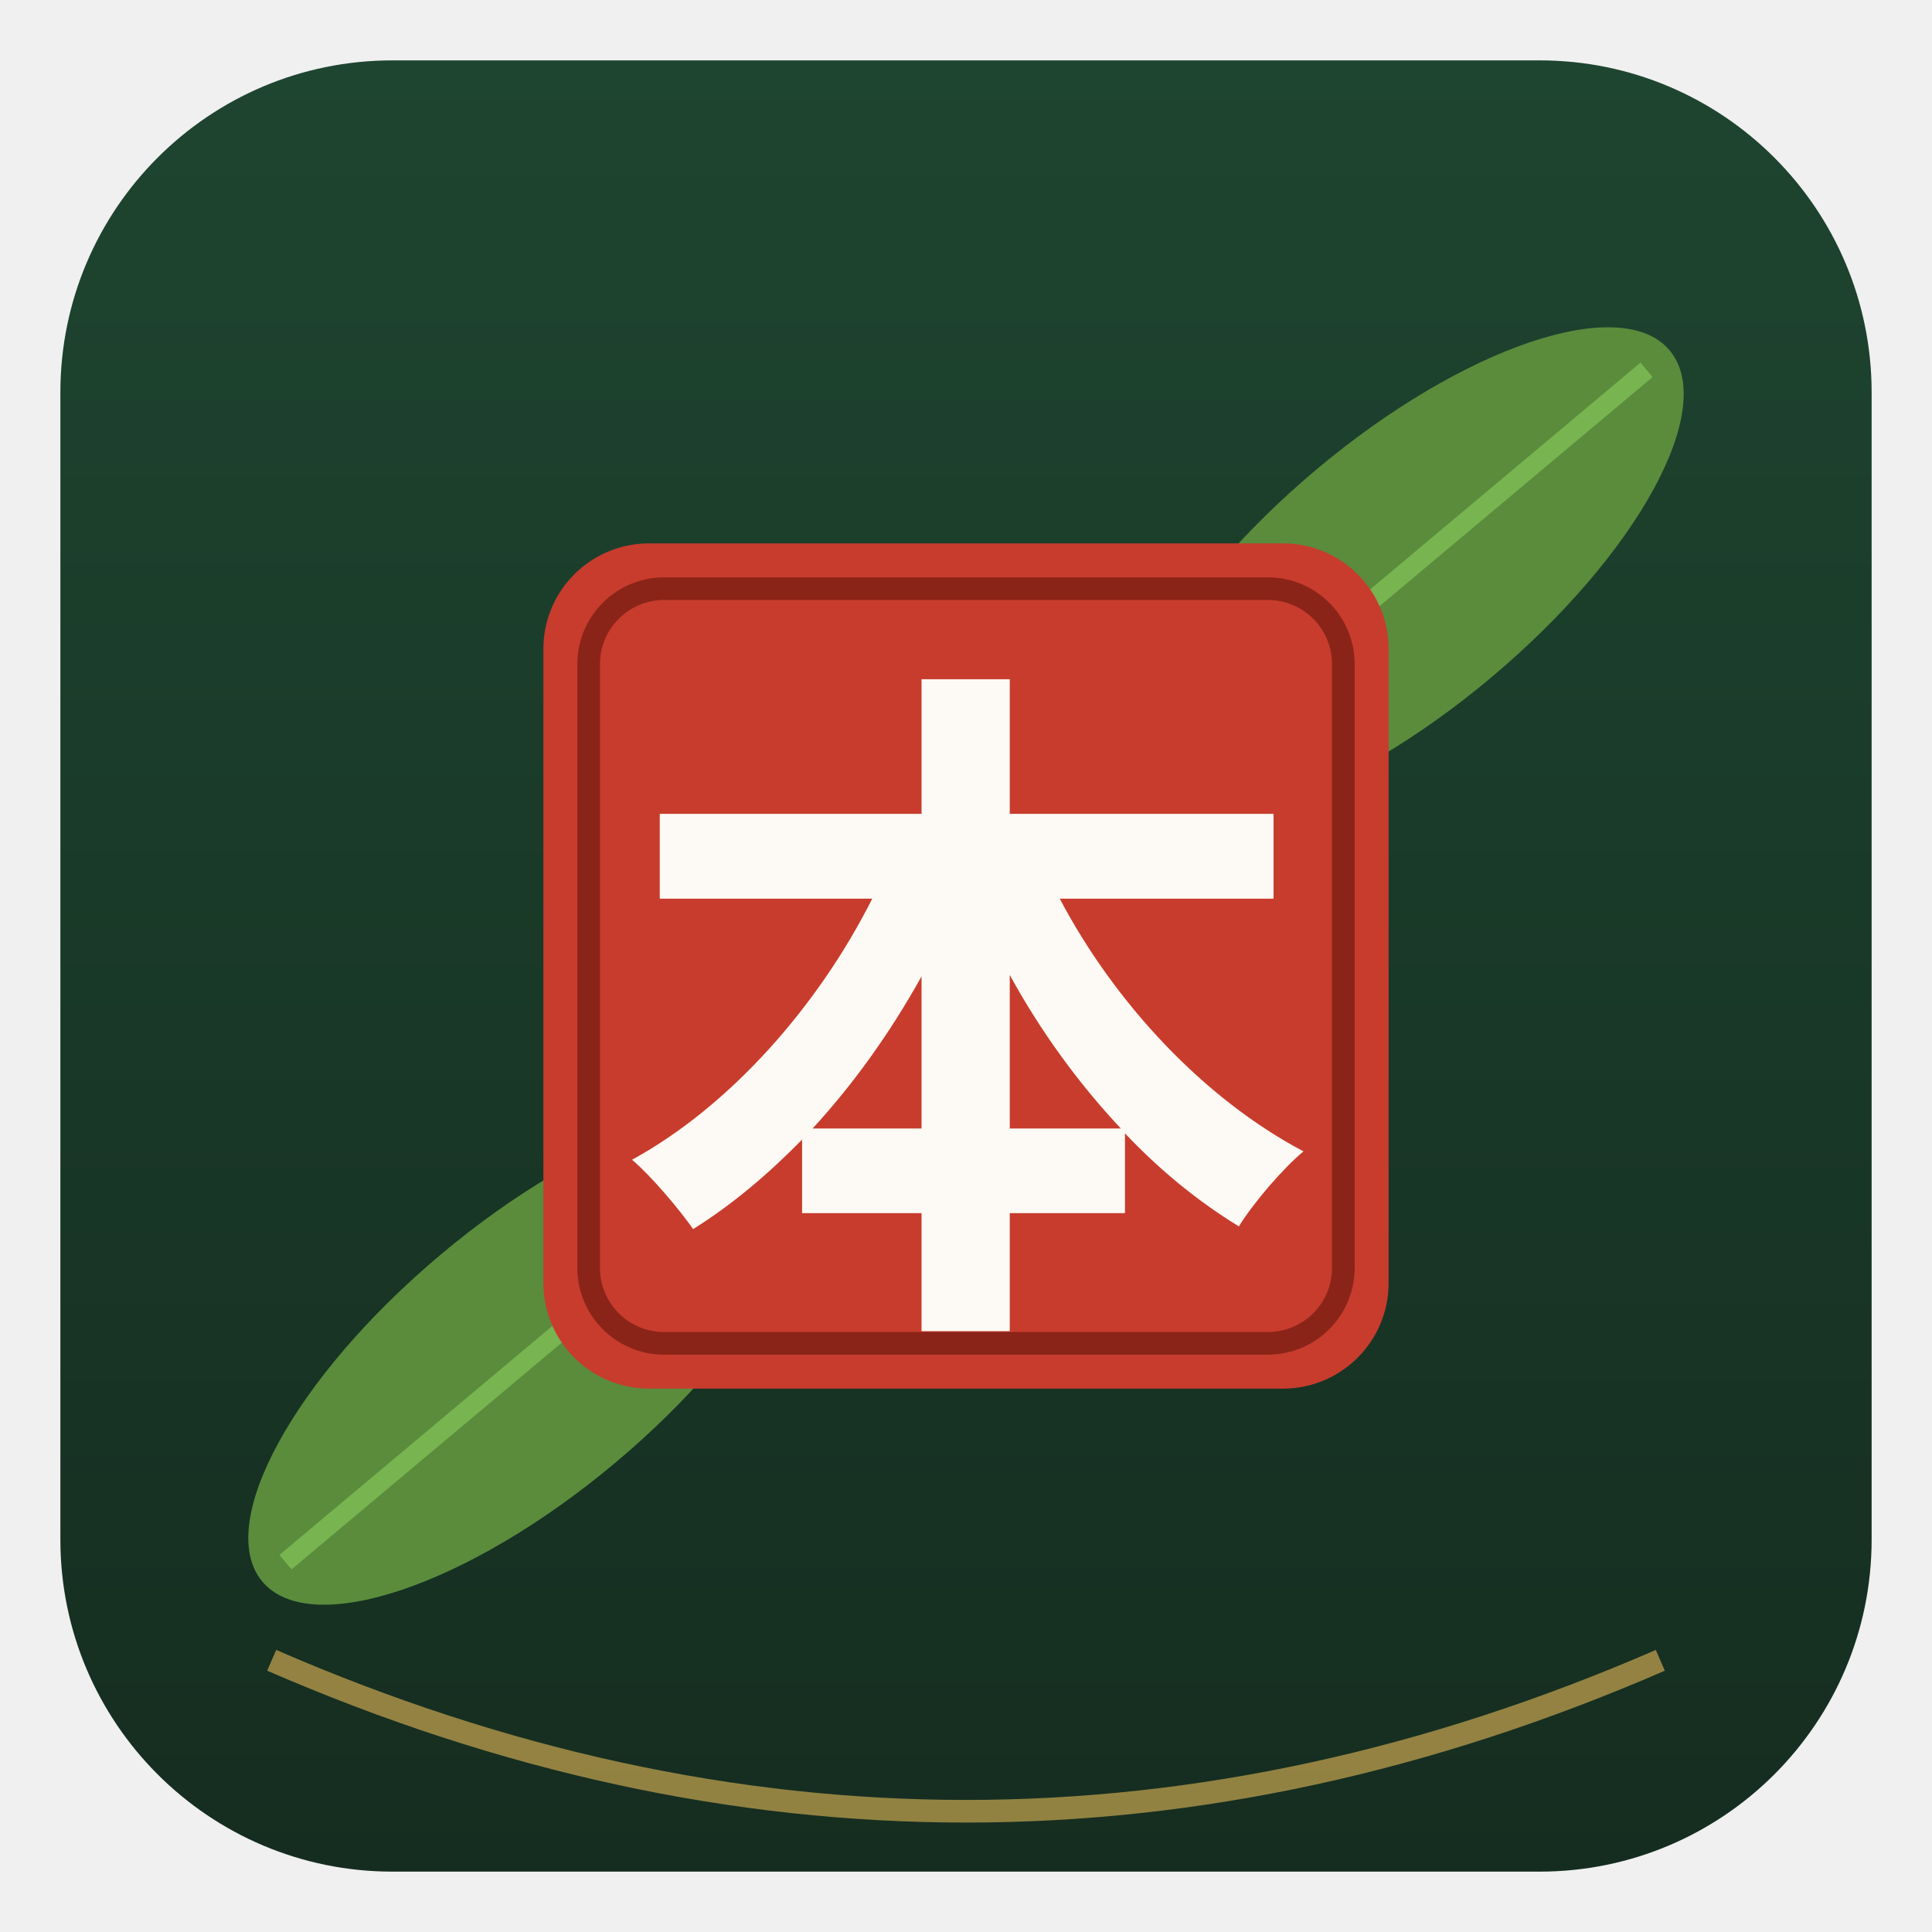
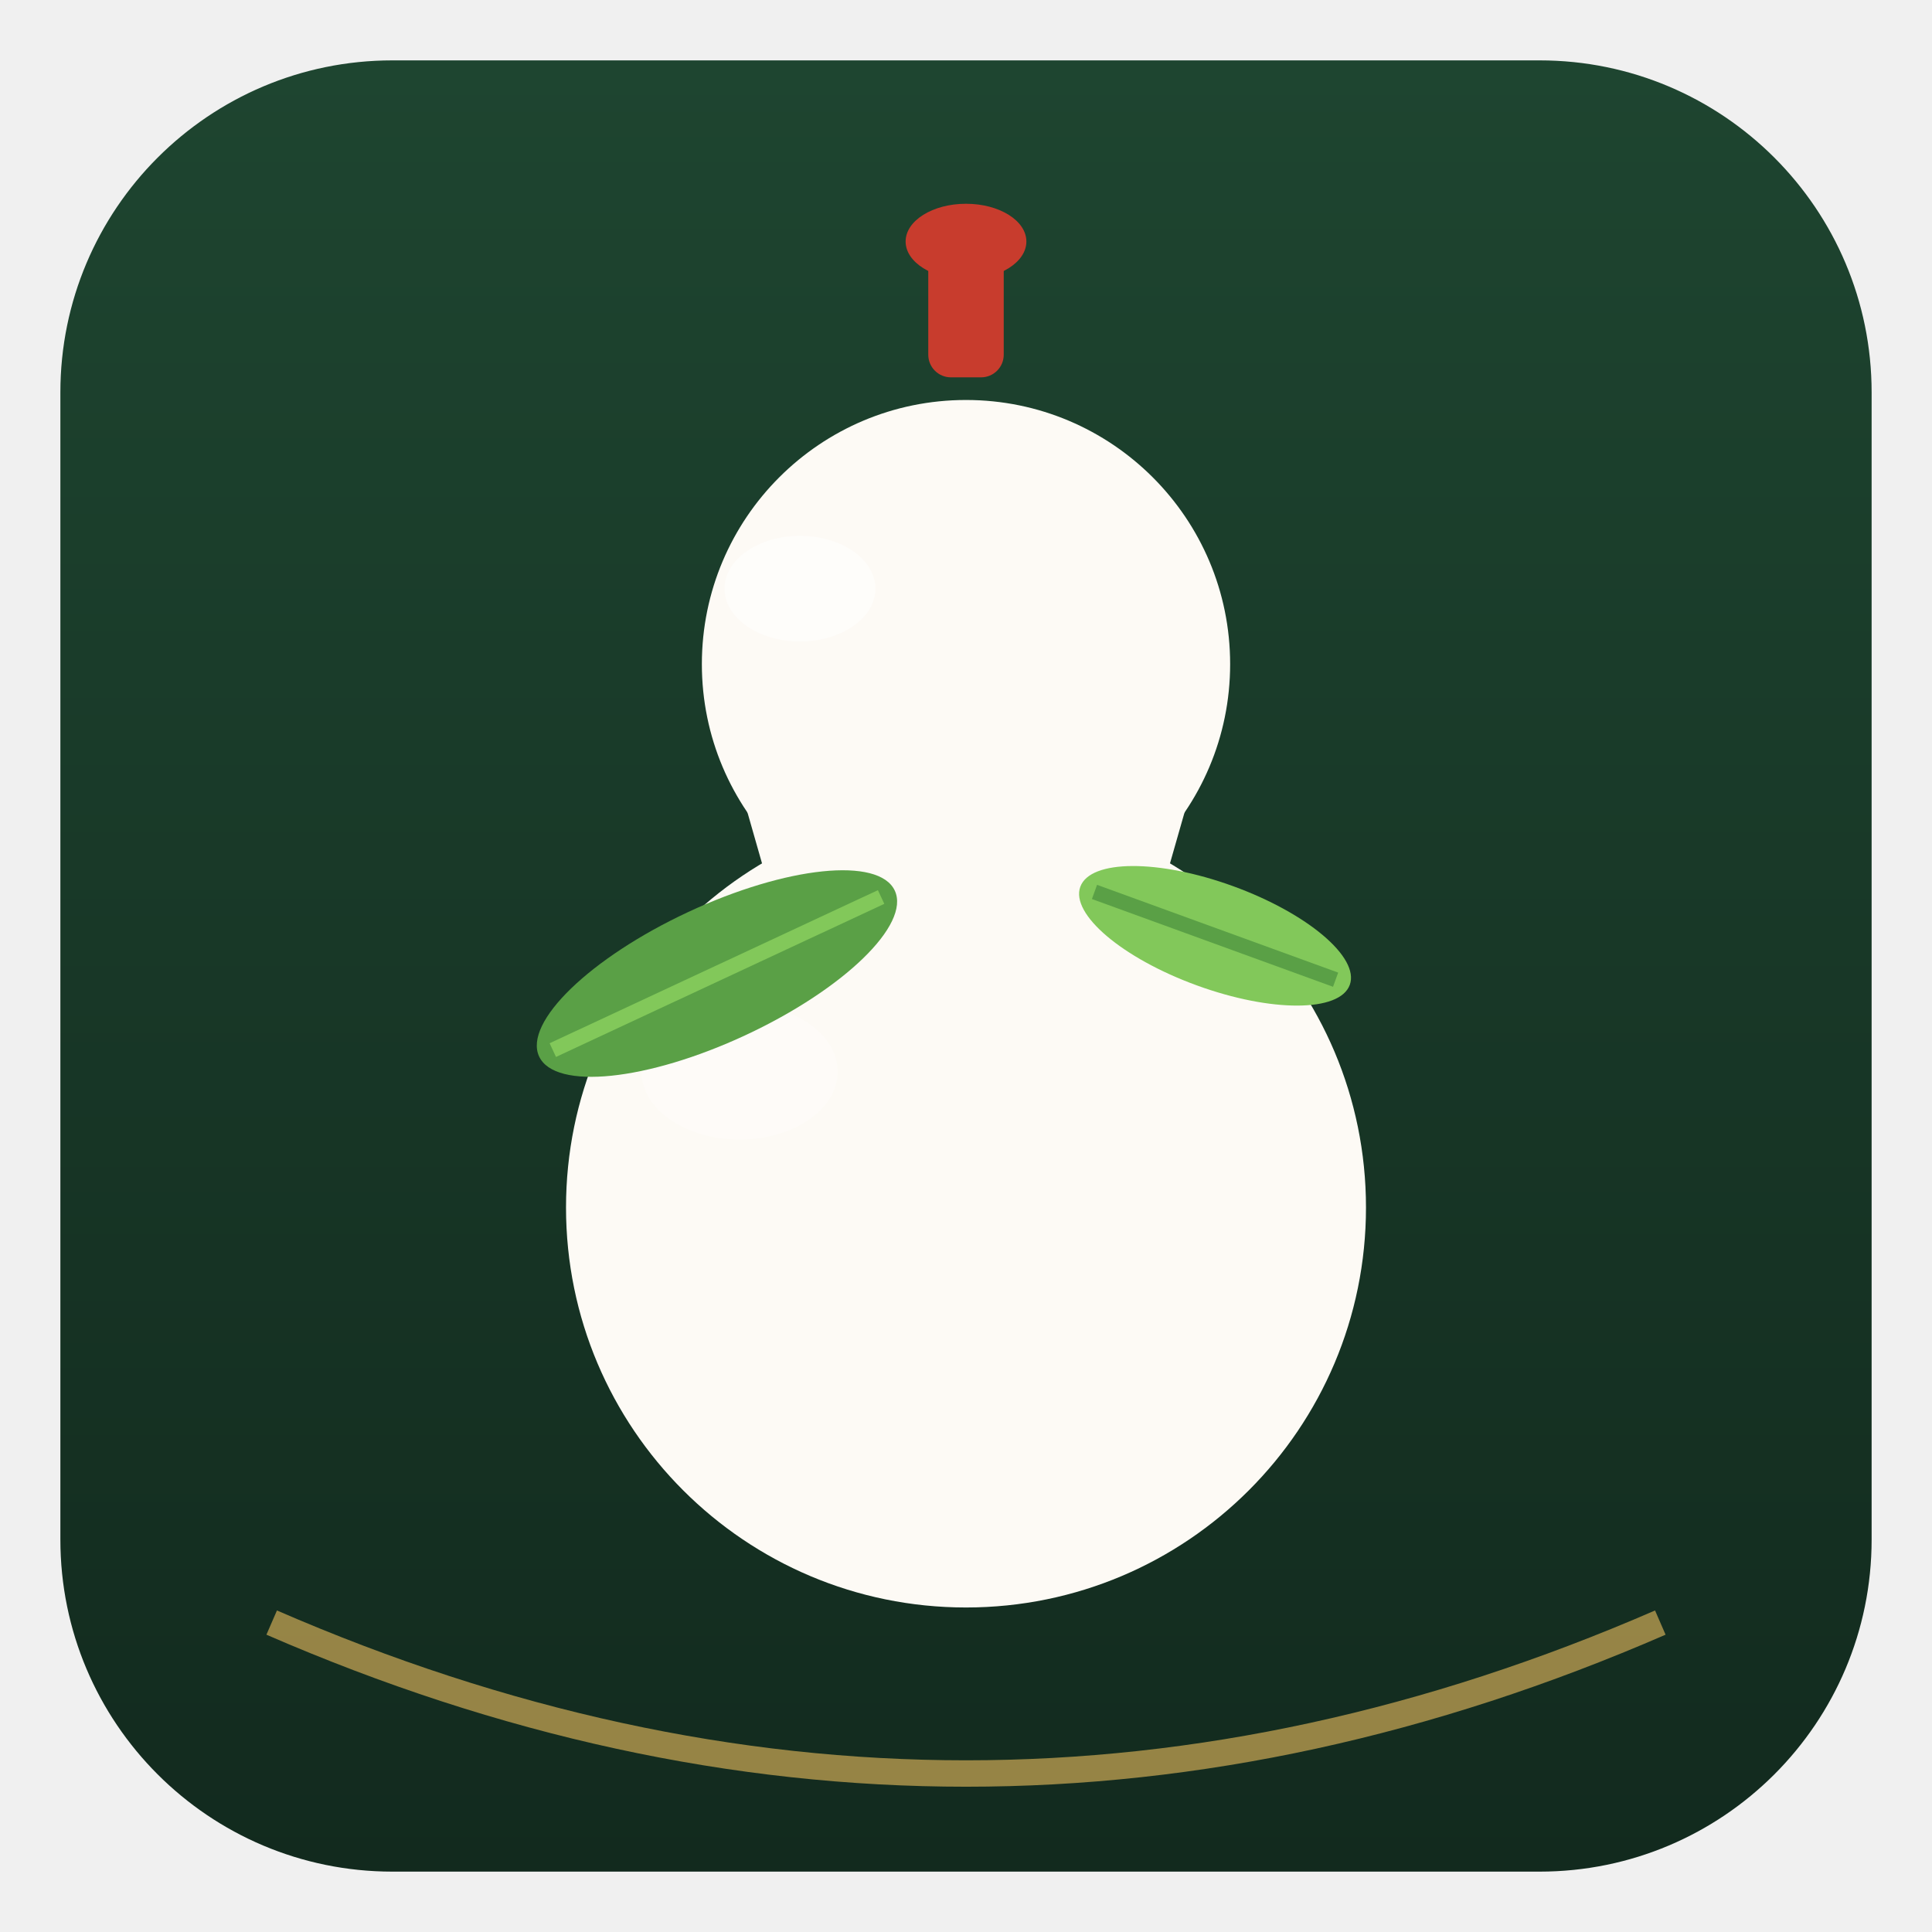
<svg xmlns="http://www.w3.org/2000/svg" viewBox="0 0 256 256">
  <defs>
    <linearGradient id="bg" x1="0" y1="0" x2="0" y2="1">
      <stop offset="0" stop-color="#1E4530" />
-       <stop offset="1" stop-color="#152D20" />
+       <stop offset="1" stop-color="#122A1E" />
    </linearGradient>
  </defs>
  <rect x="8" y="8" width="240" height="240" rx="44" fill="url(#bg)" />
-   <g transform="translate(70,180) rotate(-40)">
-     <ellipse cx="0" cy="0" rx="46" ry="18" fill="#5A8C3C" />
-     <line x1="-42" y1="0" x2="42" y2="0" stroke="#78B450" stroke-width="2.5" />
+   <rect x="123" y="30" width="10" height="20" rx="3" fill="#C83C2D" />
+   <ellipse cx="128" cy="32" rx="8" ry="5" fill="#C83C2D" />
+   <ellipse cx="128" cy="88" rx="35" ry="35" fill="#FDFAF5" />
+   <ellipse cx="128" cy="160" rx="53" ry="53" fill="#FDFAF5" />
+   <polygon points="98,104 158,104 150,132 106,132" fill="#FDFAF5" />
+   <ellipse cx="106" cy="78" rx="10" ry="7" fill="#FFFFFF" opacity="0.5" />
+   <ellipse cx="98" cy="142" rx="13" ry="9" fill="#FFFFFF" opacity="0.3" />
+   <g transform="translate(95,129) rotate(-25)">
+     <ellipse cx="0" cy="0" rx="26" ry="9" fill="#5AA046" />
+     <line x1="-24" y1="0" x2="24" y2="0" stroke="#82C85A" stroke-width="2" />
  </g>
-   <g transform="translate(186,76) rotate(140)">
-     <ellipse cx="0" cy="0" rx="46" ry="18" fill="#5A8C3C" />
-     <line x1="-42" y1="0" x2="42" y2="0" stroke="#78B450" stroke-width="2.5" />
+   <g transform="translate(161,124) rotate(20)">
+     <ellipse cx="0" cy="0" rx="19" ry="7" fill="#82C85A" />
+     <line x1="-17" y1="0" x2="17" y2="0" stroke="#5AA046" stroke-width="2" />
  </g>
-   <rect x="72" y="72" width="112" height="112" rx="14" fill="#C83C2D" />
-   <rect x="78" y="78" width="100" height="100" rx="10" fill="none" stroke="#8A2418" stroke-width="3" />
-   <text x="128" y="128" font-family="'Microsoft YaHei','SimHei',sans-serif" font-size="92" font-weight="bold" fill="#FDFAF5" text-anchor="middle" dominant-baseline="central">本</text>
-   <path d="M 36 220 Q 128 260 220 220" stroke="#C8A550" stroke-width="3" fill="none" opacity="0.7" />
+   <path d="M 36 215 Q 128 255 220 215" stroke="#CDAA55" stroke-width="3.5" fill="none" opacity="0.7" />
</svg>
